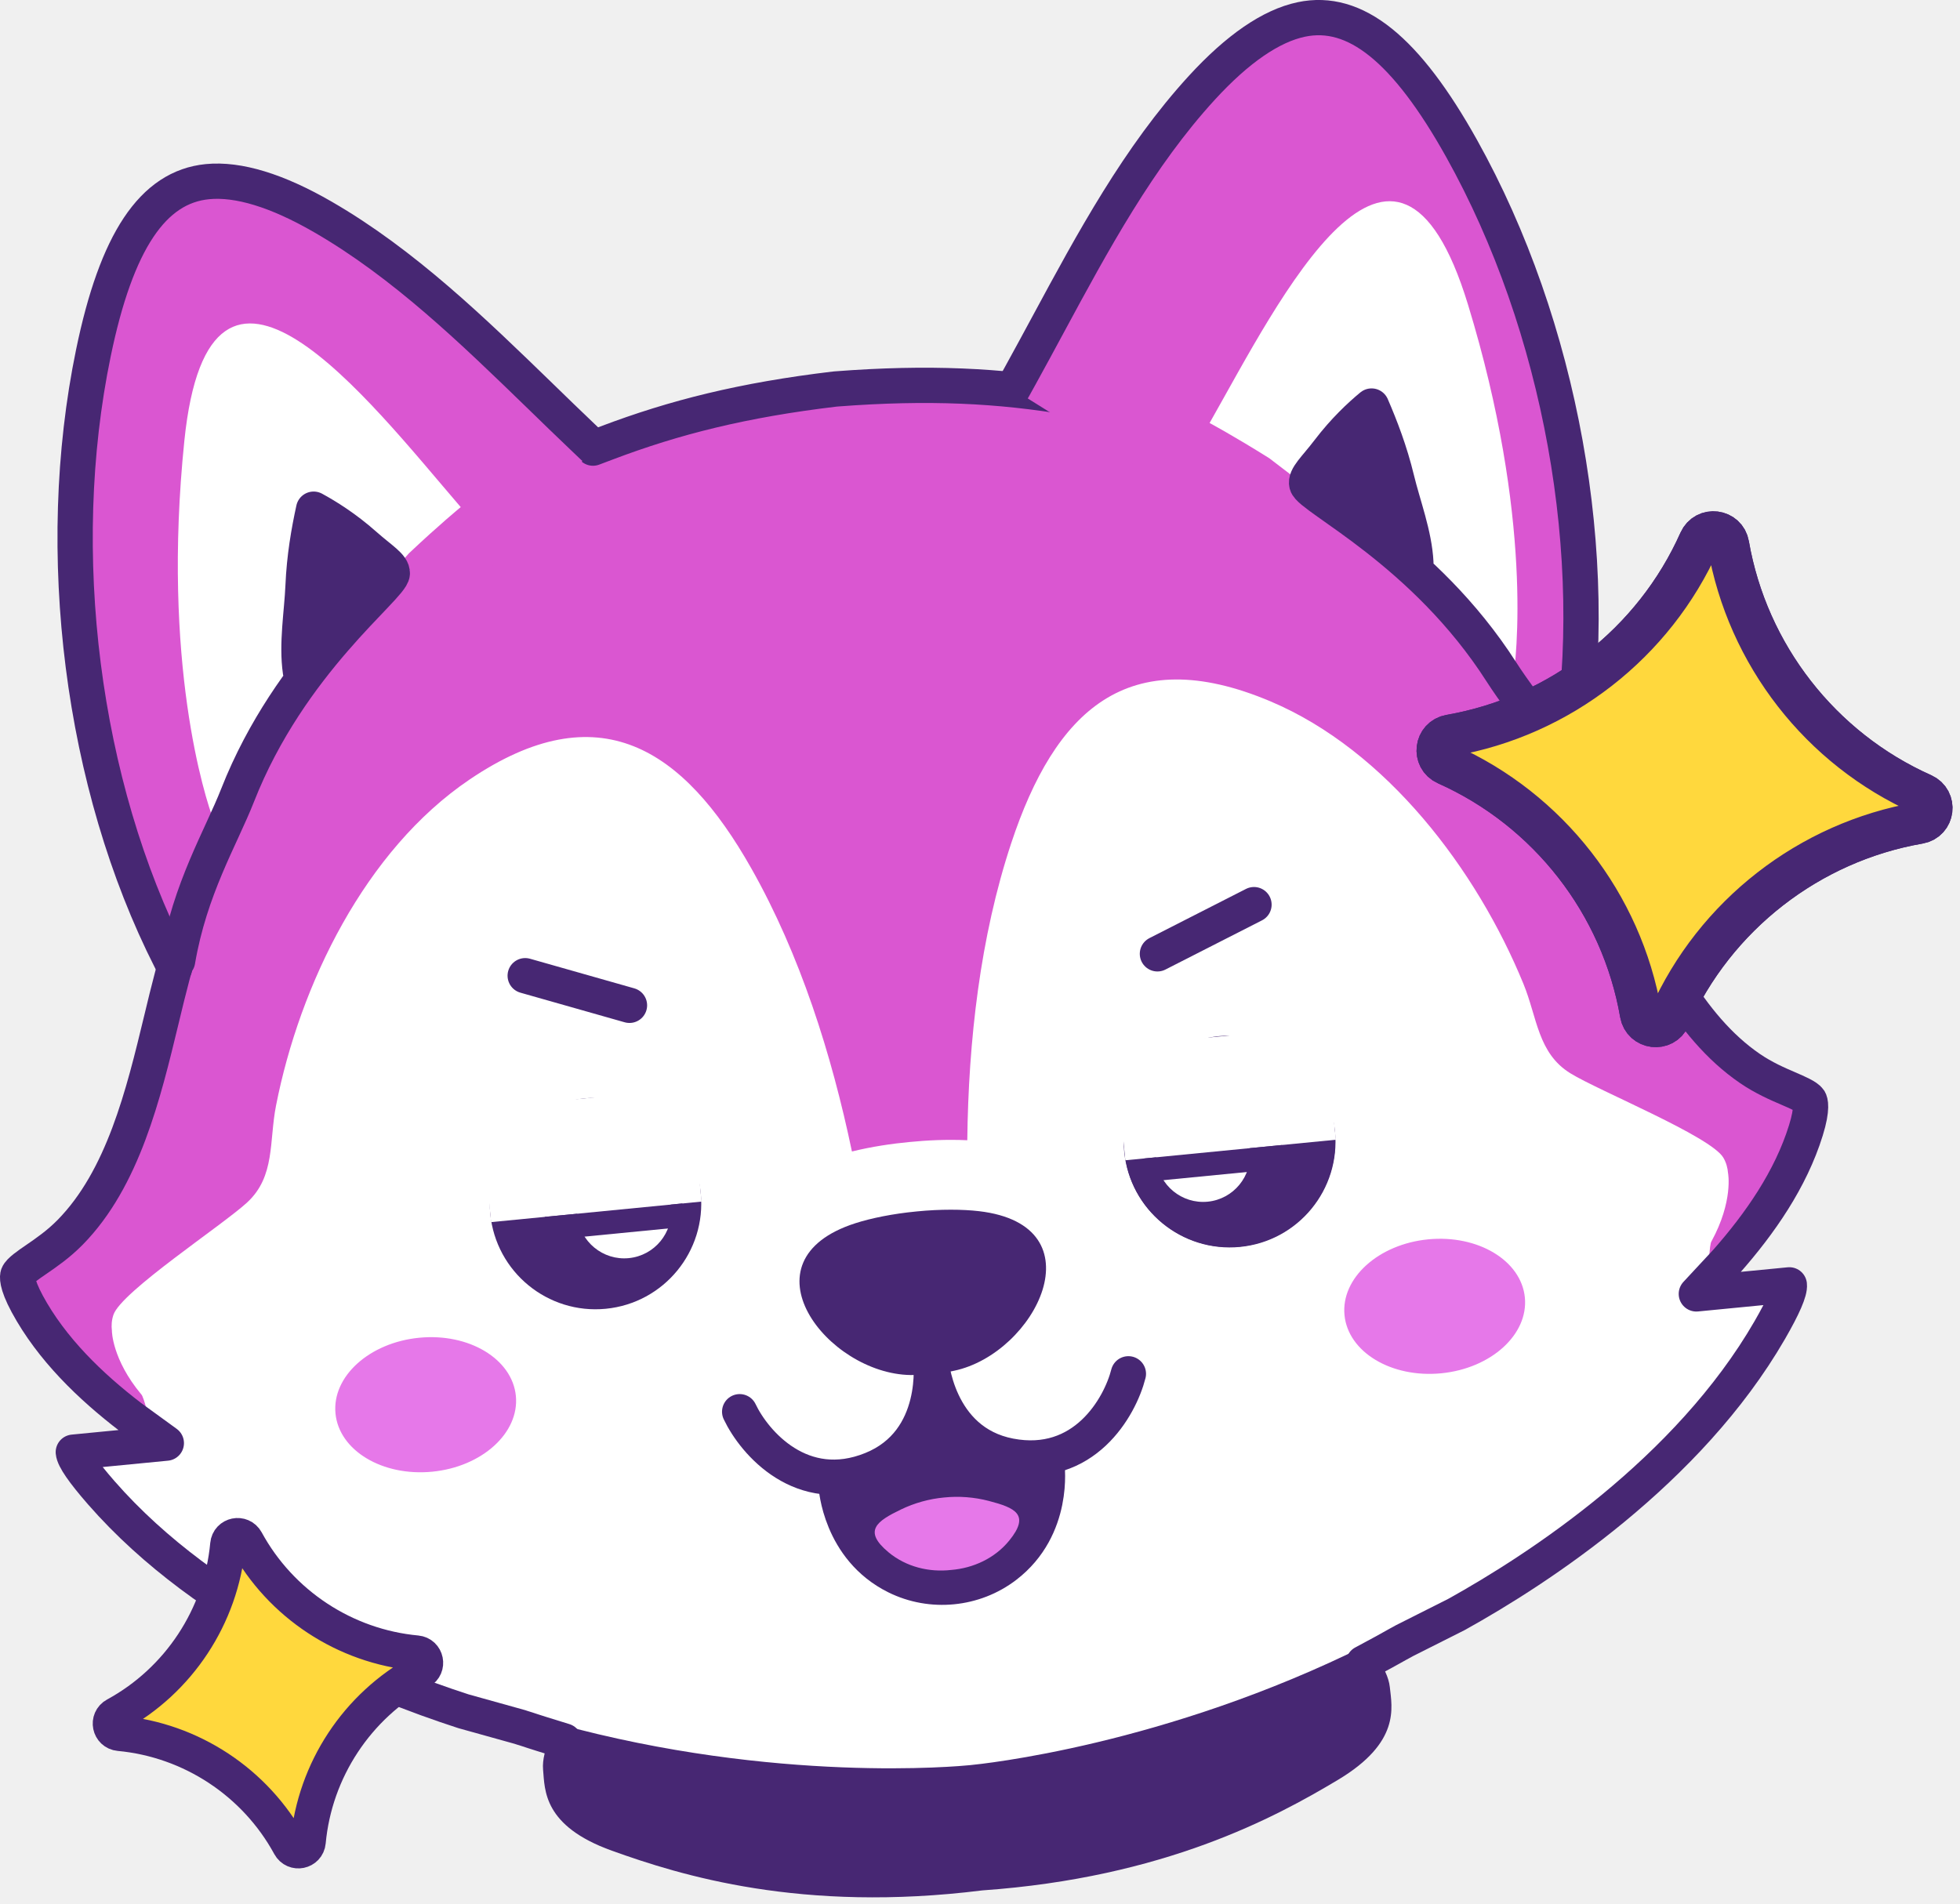
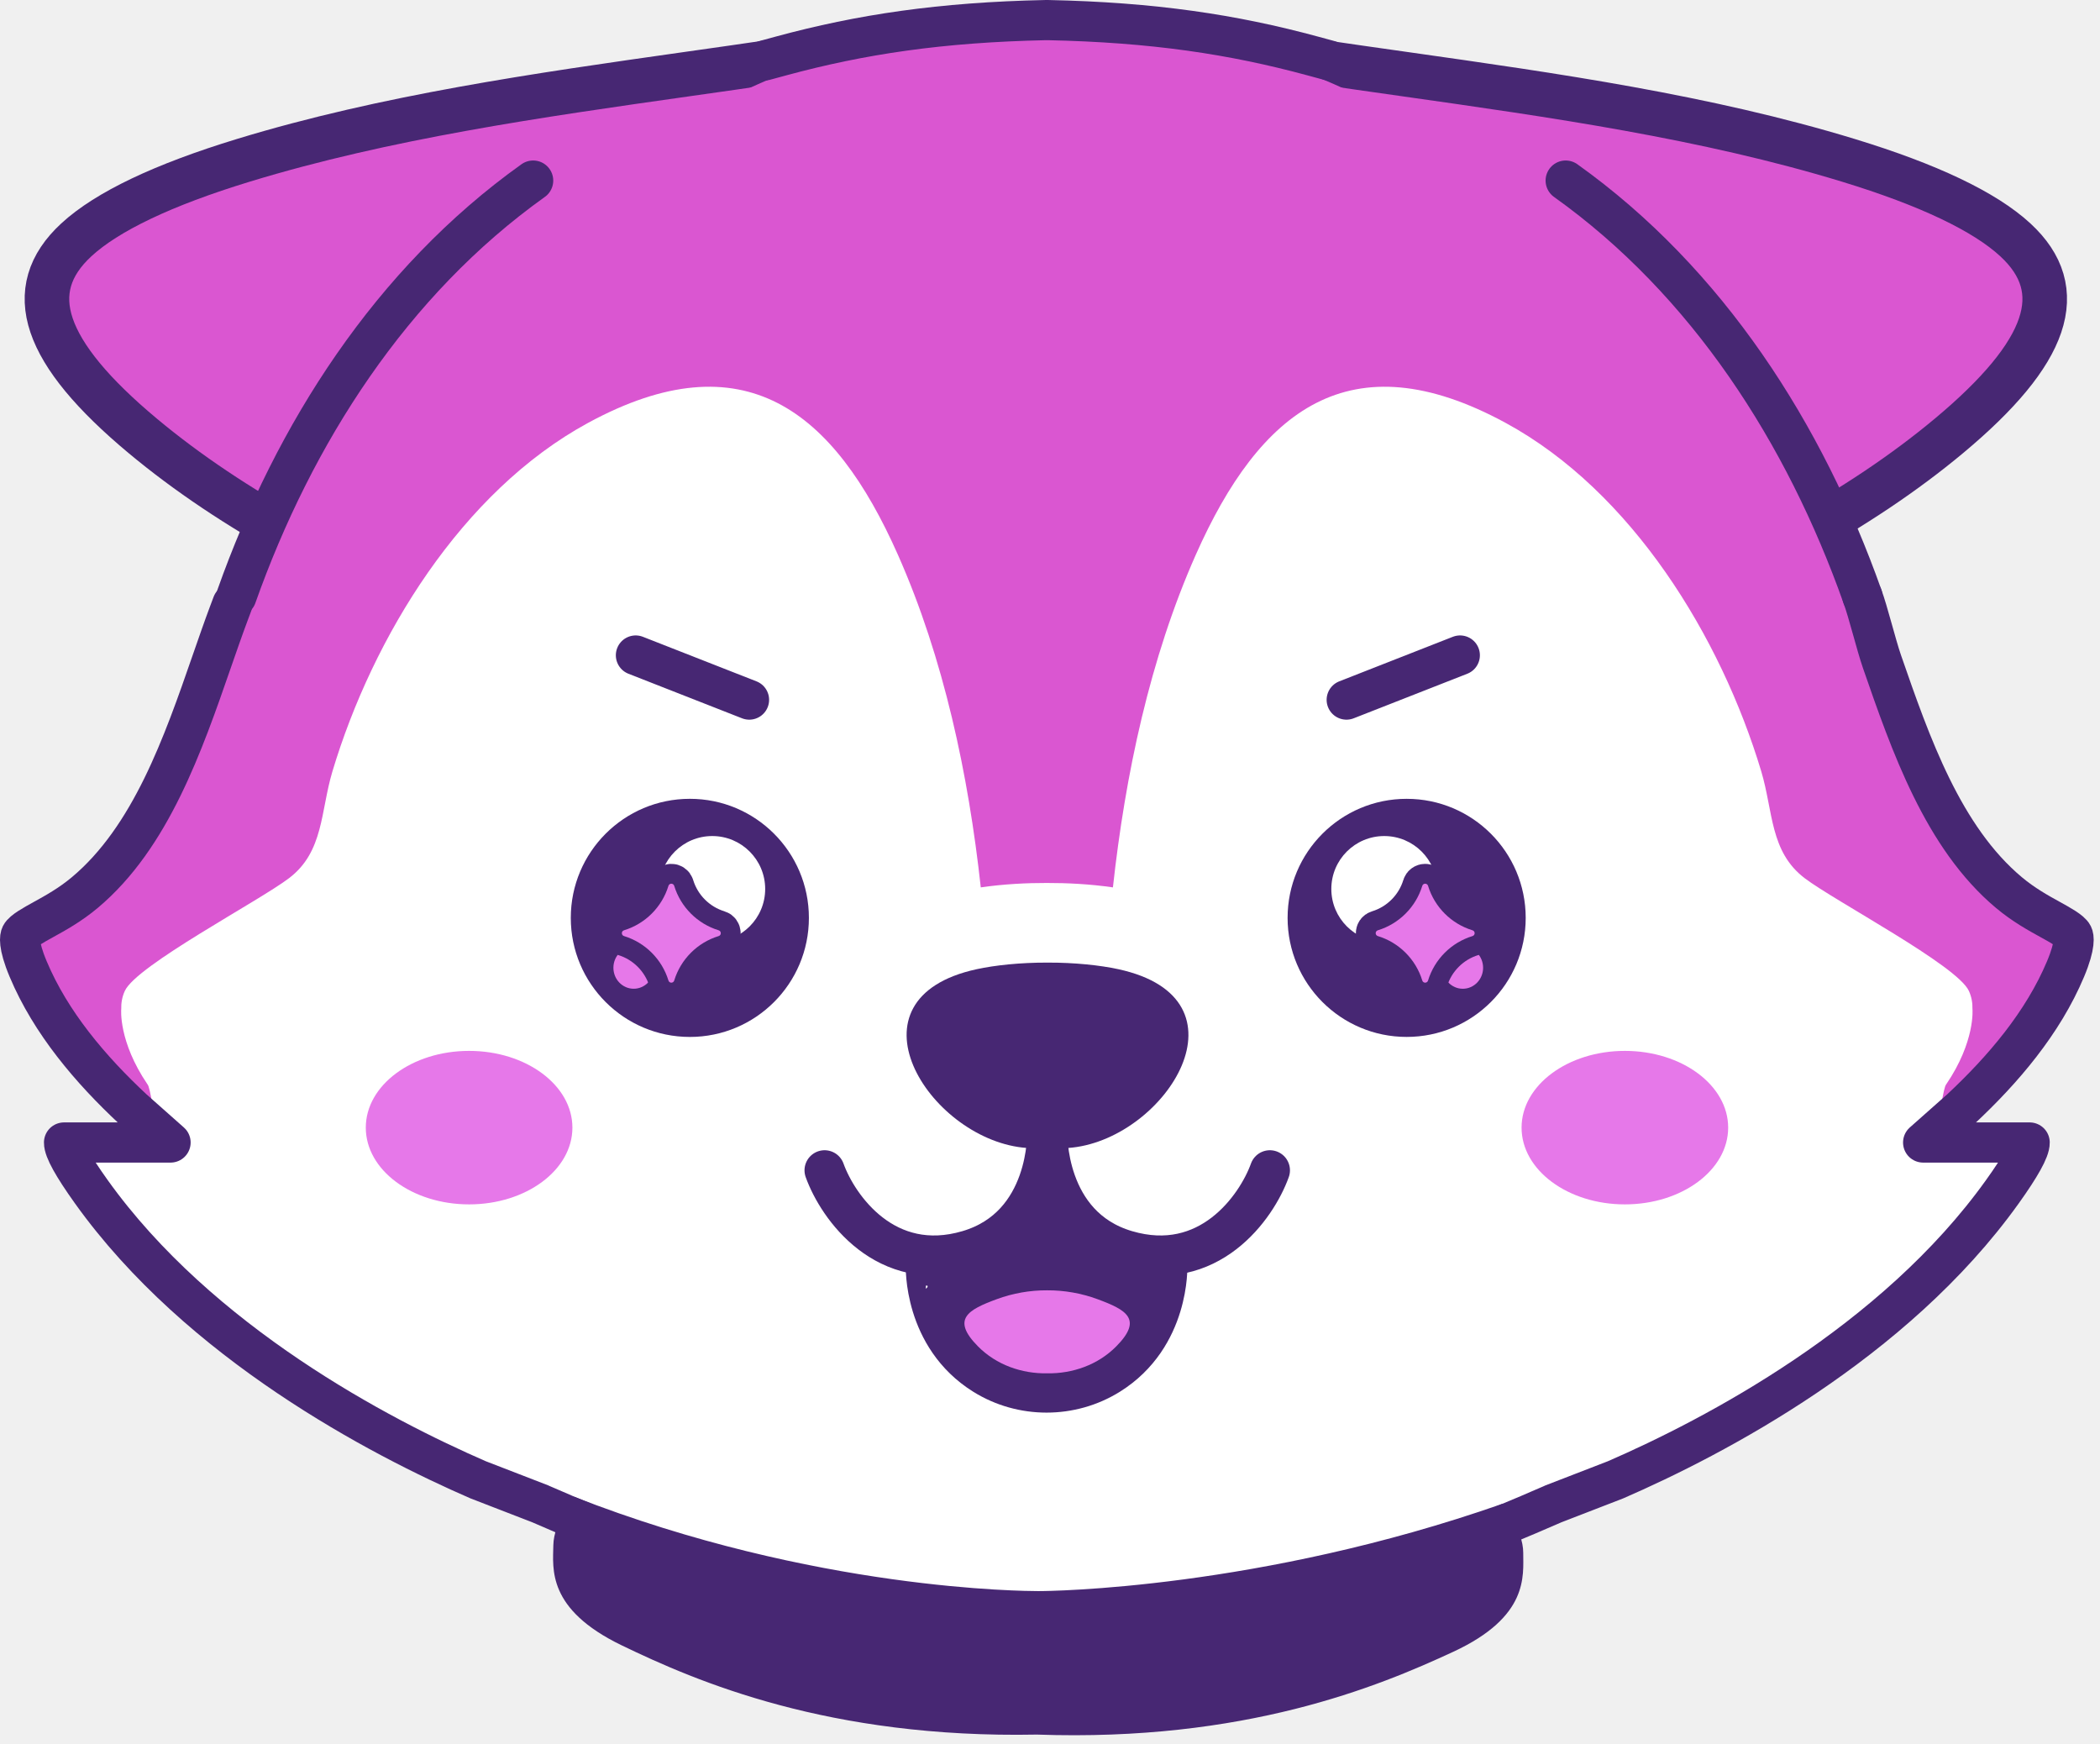
- <svg xmlns="http://www.w3.org/2000/svg" width="100%" height="100%" viewBox="0 0 210 204" version="1.1" xml:space="preserve" style="fill-rule:evenodd;clip-rule:evenodd;stroke-linecap:round;stroke-linejoin:round;stroke-miterlimit:10;">
-   <g>
-     <path d="M89.519,41.649c-8.58,1.028 -20.815,3.021 -28.362,7.427c-4.7,2.745 -10.366,5.026 -14.338,8.701c-4.193,3.871 -10.959,10.129 -14.092,14.564c-5.871,8.31 -9.096,15.811 -12.293,25.579c-4.454,13.633 -6.52,31.465 -19.714,39.813c2.393,5.575 11.054,11.292 15.59,14.959c-0.057,-0.049 -0.124,-0.183 -0.197,-0.373c0.954,0.74 1.887,1.671 2.003,2.865c-0.106,-1.071 -7.733,1.415 -8.893,1.959c-0.031,0.013 -0.057,0.026 -0.08,0.04c8.397,9.589 18.801,17.223 30.358,22.582c19.945,9.244 42.692,12.296 64.481,10.185c0.009,0.001 0.017,-0.002 0.026,-0.001c0.008,0.001 0.017,-0.002 0.025,-0.001c21.789,-2.144 43.517,-9.531 61.302,-22.456c10.303,-7.486 19.034,-16.989 25.42,-28.023c-0.025,-0.007 -0.053,-0.015 -0.086,-0.023c-1.242,-0.31 -9.208,-1.276 -9.102,-0.204c-0.12,-1.195 0.616,-2.288 1.409,-3.197c-0.033,0.202 -0.073,0.348 -0.122,0.405c3.744,-4.476 11.137,-11.761 12.407,-17.687c-14.56,-5.645 -20.03,-22.742 -27.039,-35.257c-5.019,-8.967 -9.635,-15.705 -16.997,-22.721c-3.93,-3.747 -11.781,-8.578 -16.641,-11.571c-4.61,-2.837 -10.611,-3.978 -15.75,-5.763c-8.26,-2.862 -20.651,-2.459 -29.263,-1.809l-0.052,0.007Z" style="fill:#fff;fill-rule:nonzero;" />
-     <path d="M89.519,41.649c-8.58,1.028 -20.815,3.021 -28.362,7.427c-4.7,2.745 -10.366,5.026 -14.338,8.701c-4.193,3.871 -10.959,10.129 -14.092,14.564c-5.871,8.31 -9.096,15.811 -12.293,25.579c-4.454,13.633 -6.52,31.465 -19.714,39.813c2.393,5.575 11.054,11.292 15.59,14.959c-0.312,-0.257 -0.867,-3.022 -1.183,-3.28c-3.12,-3.747 -3.144,-6.798 -3.136,-6.793c-0.069,-0.558 -0.035,-1.133 0.165,-1.73c0.851,-2.489 11.722,-9.619 14.337,-12.044c3.015,-2.799 2.324,-6.533 3.084,-10.382c2.551,-12.95 9.545,-27.356 20.731,-34.925c13.823,-9.353 22.9,-3.375 30.183,9.506c5.243,9.264 8.612,19.953 10.787,30.351c2.148,-0.527 4.269,-0.834 6.139,-1.013c1.87,-0.187 4.017,-0.294 6.221,-0.192c0.124,-10.624 1.367,-21.764 4.718,-31.866c4.661,-14.044 12.41,-21.663 27.783,-15.158c12.433,5.267 22.08,18.046 27.085,30.262c1.489,3.628 1.533,7.429 5.034,9.59c3.034,1.876 15.076,6.771 16.392,9.051c0.315,0.543 0.455,1.102 0.499,1.661c0.005,-0.003 0.568,2.993 -1.766,7.276c-0.261,0.311 -0.271,3.132 -0.529,3.444c3.744,-4.476 11.137,-11.761 12.407,-17.687c-14.56,-5.645 -20.03,-22.742 -27.039,-35.257c-5.019,-8.967 -9.635,-15.705 -16.997,-22.721c-3.93,-3.747 -11.781,-8.578 -16.641,-11.571c-4.61,-2.837 -10.611,-3.978 -15.75,-5.763c-8.26,-2.862 -20.651,-2.459 -29.263,-1.809" style="fill:#da56d1;fill-rule:nonzero;" />
-     <path d="M171.053,88.852l0.426,0.863c0.662,1.359 1.331,2.807 2.038,4.343c3.42,7.446 7.3,15.881 13.983,20.449c1.483,1.011 2.933,1.637 4.101,2.139c0.996,0.43 2.024,0.873 2.267,1.256c0.069,0.114 0.38,0.79 -0.382,3.236c-1.621,5.24 -4.914,9.97 -8.511,14.049l-3.224,3.47l9.963,-0.97c0.075,0.673 -0.626,2.299 -2.093,4.842c-8.749,15.148 -24.764,25.589 -33.564,30.478l-5.648,2.845l-0.01,0.012c-0.4,0.21 -0.833,0.455 -1.258,0.692c-0.325,0.182 -0.636,0.357 -0.915,0.507l-2.133,1.15" style="fill:none;fill-rule:nonzero;stroke:#472773;stroke-width:3.78px;" />
-     <path d="M63.535,48.021l1.48,-0.559c7.258,-2.75 14.622,-4.605 24.433,-5.77l0.199,-0.017c9.852,-0.753 17.436,-0.36 25.089,0.936l1.558,0.265" style="fill:none;fill-rule:nonzero;stroke:#472773;stroke-width:3.78px;" />
-     <path d="M18.693,103.712l-0.25,0.93c-0.387,1.459 -0.765,3.012 -1.158,4.655c-1.923,7.965 -4.099,16.991 -9.772,22.764c-1.259,1.279 -2.562,2.171 -3.61,2.893c-0.894,0.611 -1.817,1.244 -1.979,1.669c-0.049,0.124 -0.219,0.85 0.995,3.105c2.608,4.825 6.75,8.825 11.067,12.133l3.835,2.787l-9.966,0.969c0.058,0.675 1.061,2.134 2.994,4.348c11.509,13.171 29.241,20.322 38.815,23.419l6.095,1.699l0.012,0.01c0.433,0.129 0.905,0.284 1.369,0.439c0.351,0.115 0.694,0.225 0.993,0.316l2.317,0.717" style="fill:none;fill-rule:nonzero;stroke:#472773;stroke-width:3.78px;" />
-     <path d="M148.91,180.797c-0.226,-2.174 -2.46,-4.53 -2.46,-4.53c-21.714,10.82 -41.406,12.78 -42.52,12.889c-1.11,0.11 -20.813,1.988 -44.208,-4.431c0,-0 -1.735,2.744 -1.535,4.919c0.195,2.174 0.002,6.029 7.368,8.679c7.368,2.646 20.29,6.676 39.687,4.256c19.497,-1.371 31.397,-7.823 38.111,-11.846c6.719,-4.022 5.782,-7.767 5.557,-9.936" style="fill:#472773;fill-rule:nonzero;" />
-     <path d="M168.925,79.48c1.376,-18.45 -3.083,-43.264 -11.089,-59.96c-2.828,-5.9 -9.683,-19.127 -17.662,-17.593c-6.817,1.312 -16.583,16.317 -20.18,22.179c-3.665,5.978 -6.61,12.374 -10.18,18.403l59.111,36.971Z" style="fill:#da56d1;fill-rule:nonzero;" />
-     <path d="M157.277,32.614c-7.826,-25.57 -20.163,-0.538 -27.677,12.715c0,-0 2.59,1.389 6.395,3.776l15.201,11.636c3.461,3.575 7.918,8.421 10.866,12.428c0.434,-2.537 2.219,-17.67 -4.785,-40.555" style="fill:#fff;fill-rule:nonzero;" />
-     <path d="M108.563,41.614l0.768,-1.386c1.003,-1.82 2.011,-3.682 2.984,-5.487c4.76,-8.822 9.683,-17.947 16.471,-25.351c3.821,-4.164 7.398,-6.622 10.641,-7.305c5.77,-1.217 11.226,3.174 17.177,13.831c10.625,19.039 15.09,43.761 11.65,64.51l-0.158,0.953" style="fill:none;fill-rule:nonzero;stroke:#472773;stroke-width:3.78px;" />
-     <path d="M170.608,88.19c-2.803,-7.373 -7.1,-12.056 -9.741,-16.18c-8.278,-12.946 -20.483,-18.654 -20.853,-20.107c-0.202,-0.801 0.908,-1.726 2.323,-3.582c1.69,-2.217 3.39,-3.794 4.616,-4.809c0.962,2.224 1.976,4.844 2.708,7.87c0.665,2.753 1.889,5.907 2.04,8.92" style="fill:#472773;fill-rule:nonzero;stroke:#472773;stroke-width:3.78px;" />
-     <path d="M62.627,49.124c-5.217,-4.679 -9.951,-9.895 -15.245,-14.492c-5.191,-4.512 -19.014,-15.888 -25.911,-15.092c-8.073,0.936 -10.633,15.612 -11.556,22.089c-2.62,18.333 0.586,43.337 7.442,60.522l45.27,-53.027Z" style="fill:#da56d1;fill-rule:nonzero;" />
-     <path d="M19.754,47.214c-2.448,23.805 2.222,38.313 3.141,40.715c2.117,-4.502 5.557,-10.116 8.26,-14.294l12.668,-14.35c3.268,-3.083 5.54,-4.942 5.54,-4.942c-9.93,-11.551 -26.872,-33.728 -29.609,-7.129" style="fill:#fff;fill-rule:nonzero;" />
-     <path d="M63.548,47.894l-1.145,-1.092c-1.509,-1.434 -3.027,-2.908 -4.495,-4.337c-7.197,-6.984 -14.633,-14.207 -23.33,-19.227c-4.893,-2.825 -9.048,-4.093 -12.346,-3.773c-5.87,0.576 -9.757,6.408 -12.225,18.357c-4.415,21.352 -1.245,46.271 8.276,65.026l0.434,0.861" style="fill:none;fill-rule:nonzero;stroke:#472773;stroke-width:3.78px;" />
-     <path d="M19.027,102.973c1.324,-7.775 4.639,-13.199 6.432,-17.758c5.621,-14.299 16.49,-22.26 16.572,-23.758c0.043,-0.821 -1.223,-1.516 -2.97,-3.065c-2.084,-1.846 -4.061,-3.066 -5.457,-3.827c-0.517,2.367 -1.004,5.136 -1.135,8.248c-0.121,2.831 -0.712,6.163 -0.281,9.148" style="fill:#472773;fill-rule:nonzero;stroke:#472773;stroke-width:3.78px;" />
-     <path d="M163.379,139.046c0.384,3.966 -3.628,7.598 -8.962,8.119c-5.339,0.52 -9.976,-2.269 -10.364,-6.235c-0.385,-3.961 3.628,-7.598 8.962,-8.119c5.338,-0.52 9.975,2.27 10.364,6.235" style="fill:#e678e9;fill-rule:nonzero;" />
-     <path d="M35.946,151.475c-0.388,-3.966 3.628,-7.598 8.962,-8.119c5.339,-0.524 9.976,2.27 10.364,6.235c0.385,3.962 -3.628,7.598 -8.962,8.119c-5.338,0.52 -9.979,-2.27 -10.364,-6.235" style="fill:#e678e9;fill-rule:nonzero;" />
-     <path d="M124.01,102.215l10.346,-5.272" style="fill:none;fill-rule:nonzero;stroke:#472773;stroke-width:3.78px;" />
-     <path d="M67.444,107.732l-11.173,-3.174" style="fill:none;fill-rule:nonzero;stroke:#472773;stroke-width:3.78px;" />
-     <path d="M130.625,111.034c6.227,-0.607 11.77,3.949 12.377,10.176c0.607,6.227 -3.95,11.769 -10.176,12.376c-6.227,0.607 -11.77,-3.949 -12.377,-10.176c-0.607,-6.226 3.95,-11.769 10.176,-12.376" style="fill:#472773;" />
-     <path d="M137.31,124.528c1.063,-0.103 2.008,0.703 2.115,1.8c0.107,1.1 -0.665,2.075 -1.728,2.178c-1.062,0.103 -2.007,-0.703 -2.114,-1.804c-0.107,-1.096 0.665,-2.071 1.727,-2.174" style="fill:#ac9ec0;" />
-     <path d="M128.846,114.767c2.767,-0.269 5.231,1.755 5.5,4.522c0.269,2.767 -1.755,5.231 -4.521,5.5c-2.772,0.273 -5.232,-1.755 -5.501,-4.521c-0.273,-2.768 1.755,-5.232 4.522,-5.501" style="fill:#fff;" />
-     <path d="M133.784,128.098c-0.807,-1.952 -2.548,-3.382 -4.621,-3.799c-0.278,-0.056 -0.315,-0.438 -0.053,-0.548c1.952,-0.807 3.382,-2.548 3.799,-4.617c0.056,-0.282 0.438,-0.319 0.548,-0.053c0.807,1.948 2.548,3.382 4.621,3.799c0.278,0.056 0.315,0.434 0.054,0.544c-1.953,0.811 -3.387,2.552 -3.8,4.621c-0.055,0.278 -0.438,0.319 -0.548,0.053Z" style="fill:none;fill-rule:nonzero;stroke:#472773;stroke-width:3.78px;stroke-miterlimit:4;" />
-     <path d="M133.784,128.098c-0.807,-1.952 -2.548,-3.382 -4.621,-3.799c-0.278,-0.056 -0.315,-0.438 -0.053,-0.548c1.952,-0.807 3.382,-2.548 3.799,-4.617c0.056,-0.282 0.438,-0.319 0.548,-0.053c0.807,1.948 2.548,3.382 4.621,3.799c0.278,0.056 0.315,0.434 0.054,0.544c-1.953,0.811 -3.387,2.552 -3.8,4.621c-0.055,0.278 -0.438,0.319 -0.548,0.053" style="fill:#ac9ec0;" />
-     <path d="M130.659,111.071c-6.227,0.607 -10.783,6.149 -10.176,12.376c0.607,6.227 6.149,10.783 12.376,10.176c6.227,-0.607 10.783,-6.15 10.176,-12.376c-0.607,-6.227 -6.15,-10.783 -12.376,-10.176" style="fill:#472773;fill-rule:nonzero;" />
-     <path d="M119.383,112.169l1.187,12.168l22.552,-2.2l-1.188,-12.168l-22.551,2.2Z" style="fill:#fff;" />
-     <path d="M128.416,118.752c2.762,-0.269 5.231,1.759 5.5,4.522c0.27,2.763 -1.759,5.231 -4.521,5.501c-2.763,0.269 -5.232,-1.759 -5.501,-4.522c-0.27,-2.763 1.759,-5.231 4.522,-5.501" style="fill:#fff;fill-rule:nonzero;" />
-     <path d="M137.609,125.203l-0.244,-2.503l-14.738,1.439l0.245,2.503l14.737,-1.439Z" style="fill:#472773;" />
-     <path d="M62.705,117.699c-6.227,0.607 -10.783,6.149 -10.176,12.376c0.607,6.227 6.149,10.783 12.376,10.176c6.227,-0.607 10.783,-6.15 10.176,-12.376c-0.607,-6.227 -6.15,-10.783 -12.376,-10.176" style="fill:#472773;fill-rule:nonzero;" />
-     <path d="M75.167,128.764l-1.187,-12.165l-22.552,2.201l1.187,12.164l22.552,-2.2Z" style="fill:#fff;" />
-     <path d="M66.39,124.801c2.763,-0.269 5.231,1.76 5.501,4.522c0.269,2.763 -1.759,5.231 -4.522,5.501c-2.763,0.269 -5.231,-1.759 -5.501,-4.522c-0.269,-2.763 1.759,-5.231 4.522,-5.501" style="fill:#fff;fill-rule:nonzero;" />
-     <path d="M58.371,130.401l0.245,2.509l14.738,-1.439l-0.245,-2.508l-14.738,1.438Z" style="fill:#472773;" />
-     <path d="M104.888,129.791c-1.734,-0.203 -4.133,-0.224 -6.646,0.026c-0.013,0.003 -0.021,0.002 -0.034,0.005c-0.013,0.002 -0.025,0.001 -0.038,0.003c-2.511,0.238 -4.86,0.723 -6.526,1.259c-12.434,3.996 -3.024,16.142 5.917,16.267c1.569,0.006 3.129,-0.144 4.663,-0.458c8.753,-1.85 15.638,-15.585 2.664,-17.102" style="fill:#472773;fill-rule:nonzero;" />
-     <path d="M107.732,167.805c5.356,-4.104 4.438,-10.739 4.438,-10.739c-8.187,0.468 -11.961,-5.816 -11.961,-5.816c-0.004,-0.005 -2.491,6.895 -10.616,8.018c-0,-0 0.385,6.69 6.433,9.68c3.778,1.868 8.36,1.418 11.706,-1.143" style="fill:#472773;fill-rule:nonzero;" />
-     <path d="M107.732,167.805c5.356,-4.104 4.438,-10.739 4.438,-10.739c-8.187,0.468 -11.961,-5.816 -11.961,-5.816c-0.004,-0.005 -2.491,6.895 -10.616,8.018c-0,-0 0.385,6.69 6.433,9.68c3.778,1.868 8.36,1.418 11.706,-1.143Z" style="fill:none;fill-rule:nonzero;stroke:#472773;stroke-width:3.78px;" />
-     <path d="M105.947,160.842c-1.562,-0.409 -3.197,-0.532 -4.787,-0.369c-1.593,0.146 -3.172,0.584 -4.627,1.285c-2.614,1.262 -4.09,2.292 -1.335,4.587c1.899,1.575 4.362,2.163 6.718,1.893c2.362,-0.193 4.668,-1.242 6.224,-3.156c2.261,-2.784 0.617,-3.509 -2.193,-4.24" style="fill:#e678e9;fill-rule:nonzero;" />
-     <path d="M79.25,151.282c1.591,3.351 6.67,9.202 14.154,6.182c7.48,-3.021 6.322,-11.81 6.322,-11.81c0,-0 0.558,8.849 8.482,10.367c7.927,1.515 11.778,-5.203 12.691,-8.801" style="fill:none;fill-rule:nonzero;stroke:#472773;stroke-width:3.78px;" />
-     <path d="M175.793,108.625c-2.044,-11.784 -9.891,-21.854 -20.815,-26.727c-1.476,-0.658 -1.208,-2.808 0.385,-3.088c11.784,-2.045 21.858,-9.887 26.726,-20.811c0.659,-1.48 2.813,-1.212 3.089,0.384c2.045,11.784 9.891,21.854 20.815,26.723c1.476,0.662 1.208,2.812 -0.384,3.089c-11.784,2.048 -21.858,9.89 -26.727,20.815c-0.658,1.475 -2.812,1.208 -3.089,-0.385Z" style="fill:none;fill-rule:nonzero;stroke:#472773;stroke-width:4.47px;" />
-     <path d="M175.793,108.625c-2.044,-11.784 -9.891,-21.854 -20.815,-26.727c-1.476,-0.658 -1.208,-2.808 0.385,-3.088c11.784,-2.045 21.858,-9.887 26.726,-20.811c0.659,-1.48 2.813,-1.212 3.089,0.384c2.045,11.784 9.891,21.854 20.815,26.723c1.476,0.662 1.208,2.812 -0.384,3.089c-11.784,2.048 -21.858,9.89 -26.727,20.815c-0.658,1.475 -2.812,1.208 -3.089,-0.385" style="fill:#ffd83d;" />
-     <path d="M175.793,108.625c-2.044,-11.784 -9.891,-21.854 -20.815,-26.727c-1.476,-0.658 -1.208,-2.808 0.385,-3.088c11.784,-2.045 21.858,-9.887 26.726,-20.811c0.659,-1.48 2.813,-1.212 3.089,0.384c2.045,11.784 9.891,21.854 20.815,26.723c1.476,0.662 1.208,2.812 -0.384,3.089c-11.784,2.048 -21.858,9.89 -26.727,20.815c-0.658,1.475 -2.812,1.208 -3.089,-0.385Z" style="fill:none;fill-rule:nonzero;stroke:#472773;stroke-width:4.47px;" />
-     <path d="M31.045,197.778c-3.691,-6.782 -10.572,-11.316 -18.259,-12.028c-1.042,-0.096 -1.325,-1.471 -0.406,-1.97c6.782,-3.691 11.312,-10.572 12.028,-18.259c0.096,-1.042 1.466,-1.321 1.97,-0.406c3.691,6.783 10.572,11.316 18.259,12.029c1.038,0.095 1.32,1.47 0.406,1.969c-6.782,3.691 -11.316,10.572 -12.029,18.259c-0.096,1.042 -1.47,1.325 -1.969,0.406Z" style="fill:none;fill-rule:nonzero;stroke:#472773;stroke-width:2.89px;" />
-     <path d="M31.045,197.778c-3.691,-6.782 -10.572,-11.316 -18.259,-12.028c-1.042,-0.096 -1.325,-1.471 -0.406,-1.97c6.782,-3.691 11.312,-10.572 12.028,-18.259c0.096,-1.042 1.466,-1.321 1.97,-0.406c3.691,6.783 10.572,11.316 18.259,12.029c1.038,0.095 1.32,1.47 0.406,1.969c-6.782,3.691 -11.316,10.572 -12.029,18.259c-0.096,1.042 -1.47,1.325 -1.969,0.406" style="fill:#ffd83d;" />
-     <path d="M31.045,197.778c-3.691,-6.782 -10.572,-11.316 -18.259,-12.028c-1.042,-0.096 -1.325,-1.471 -0.406,-1.97c6.782,-3.691 11.312,-10.572 12.028,-18.259c0.096,-1.042 1.466,-1.321 1.97,-0.406c3.691,6.783 10.572,11.316 18.259,12.029c1.038,0.095 1.32,1.47 0.406,1.969c-6.782,3.691 -11.316,10.572 -12.029,18.259c-0.096,1.042 -1.47,1.325 -1.969,0.406Z" style="fill:none;fill-rule:nonzero;stroke:#472773;stroke-width:3.78px;" />
+ <svg xmlns="http://www.w3.org/2000/svg" width="100%" height="100%" viewBox="0 0 253 210" version="1.1" xml:space="preserve" style="fill-rule:evenodd;clip-rule:evenodd;stroke-linecap:round;stroke-linejoin:round;stroke-miterlimit:10;">
+   <g id="FACE">
+     <g id="EARS">
+       <g id="ear_left_floppy">
+         <path d="M100.092,7.238c-12.401,2.079 -28.052,4.719 -40.444,6.922c-12.157,2.16 -43.731,8.311 -51.3,15.52c-8.861,8.436 6.499,20.303 13.535,25.342c19.909,14.261 55.494,27.138 85.737,31.46l-7.528,-79.244Z" style="fill:#da56d1;fill-rule:nonzero;" />
+         <path d="M96.513,6.938l-2.806,0.418c-3.687,0.545 -7.441,1.078 -11.071,1.591c-17.775,2.522 -36.156,5.128 -53.317,10.366c-9.656,2.948 -16.424,6.169 -20.12,9.578c-6.577,6.067 -4.041,13.569 7.986,23.607c21.494,17.938 56.926,30.788 92.468,33.533l1.629,0.125" style="fill:none;fill-rule:nonzero;stroke:#472773;stroke-width:5.37px;" />
+       </g>
+       <g id="ear_right_floppy">
+         <path d="M144.38,86.482c30.243,-4.325 65.825,-17.198 85.734,-31.46c7.038,-5.041 22.399,-16.906 13.537,-25.341c-7.568,-7.209 -39.142,-13.361 -51.299,-15.523c-12.395,-2.2 -28.043,-4.841 -40.444,-6.92l-7.528,79.244Z" style="fill:#da56d1;fill-rule:nonzero;" />
+         <path d="M155.486,6.938l2.806,0.418c3.687,0.545 7.441,1.078 11.07,1.591c17.775,2.522 36.156,5.128 53.317,10.366c9.656,2.948 16.425,6.169 20.118,9.578c6.58,6.067 4.043,13.569 -7.984,23.607c-21.494,17.938 -56.926,30.788 -92.467,33.533l-1.63,0.125" style="fill:none;fill-rule:nonzero;stroke:#472773;stroke-width:5.37px;" />
+       </g>
+     </g>
+     <g id="FACE1">
+       <path d="M126.088,2.374c-11.072,0.243 -24.147,5.343 -34.327,10.027c-6.336,2.915 -12.621,7.232 -18.15,11.425c-5.827,4.42 -19.254,5.375 -23.805,10.644c-8.521,9.87 -13.571,19.04 -18.861,31.106c-7.384,16.842 -12.235,39.339 -30.108,48.349c2.358,7.407 12.696,15.78 18.03,21.025c-0.069,-0.068 -0.138,-0.25 -0.207,-0.502c1.126,1.062 2.199,2.367 2.198,3.907c0,-1.38 -10.044,0.839 -11.589,1.39c-0.042,0.016 -0.078,0.029 -0.107,0.042c9.522,13.283 21.845,24.319 35.92,32.592c24.298,14.28 52.939,21.003 81.006,21.022l-0,0.001l0.064,0l0,-0.001c28.067,-0.019 56.709,-6.742 81.007,-21.022c14.075,-8.273 26.399,-19.309 35.92,-32.592c-0.029,-0.013 -0.065,-0.026 -0.108,-0.042c-1.545,-0.551 -11.589,-2.77 -11.589,-1.39c-0.001,-1.54 1.073,-2.845 2.198,-3.907c-0.068,0.252 -0.137,0.434 -0.206,0.502c5.334,-5.245 15.672,-13.618 18.029,-21.025c-17.872,-9.01 -22.723,-31.507 -30.107,-48.349c-5.29,-12.066 -11.915,-18.004 -20.437,-27.873c-4.549,-5.269 -13.755,-12.19 -19.584,-16.611c-5.528,-4.192 -13.512,-6.28 -19.848,-9.195c-10.179,-4.684 -24.202,-9.28 -35.275,-9.523l-0.064,-0Z" style="fill:#fff;fill-rule:nonzero;" />
+       <path d="M126.088,2.374c-11.072,0.243 -25.281,3.399 -35.461,8.082c-6.337,2.916 -7.968,3.635 -13.496,7.828c-5.827,4.42 -22.774,10.917 -27.325,16.186c-8.521,9.87 -13.571,19.04 -18.861,31.106c-7.384,16.842 -12.235,39.339 -30.108,48.349c2.358,7.407 12.696,15.78 18.03,21.025c-0.369,-0.366 -0.734,-3.964 -1.102,-4.33c-3.515,-5.173 -3.166,-9.065 -3.158,-9.061c-0.018,-0.721 0.095,-1.45 0.429,-2.184c1.393,-3.074 16.15,-10.817 19.786,-13.586c4.199,-3.194 3.783,-8.048 5.228,-12.864c4.869,-16.207 15.585,-33.715 30.796,-41.981c18.802,-10.217 29.637,-1.458 37.329,15.881c5.533,12.473 8.504,26.533 9.985,40.074c2.803,-0.407 5.552,-0.537 7.96,-0.532c2.409,-0.005 5.157,0.125 7.96,0.532c1.482,-13.541 4.453,-27.601 9.986,-40.074c7.692,-17.339 18.527,-26.098 37.329,-15.881c15.211,8.266 25.927,25.774 30.795,41.981c1.445,4.816 1.03,9.67 5.228,12.864c3.637,2.769 18.394,10.512 19.787,13.586c0.333,0.734 0.447,1.463 0.429,2.184c0.007,-0.004 0.357,3.888 -3.157,9.061c-0.369,0.366 -0.734,3.964 -1.103,4.33c5.334,-5.245 15.672,-13.618 18.029,-21.025c-17.872,-9.01 -22.723,-31.507 -30.107,-48.349c-5.29,-12.066 -10.34,-21.236 -18.862,-31.106c-4.55,-5.269 -13.965,-12.414 -19.793,-16.833c-5.528,-4.193 -14.566,-4.123 -20.902,-7.039c-10.179,-4.684 -24.514,-7.981 -35.587,-8.224" style="fill:#da56d1;fill-rule:nonzero;" />
+       <path d="M224.376,71.837c0.68,1.814 1.648,5.817 2.358,7.863c3.44,9.923 7.342,21.171 15.301,27.831c1.762,1.475 3.538,2.454 4.965,3.24c1.215,0.671 2.473,1.364 2.732,1.885c0.076,0.151 0.386,1.056 -0.885,4.083c-2.724,6.483 -7.514,12.105 -12.608,16.862l-4.547,4.031l12.834,-0c0.013,0.868 -1.088,2.856 -3.277,5.916c-13.045,18.242 -34.776,29.572 -46.612,34.717l-7.562,2.925l-0.012,0.012c-0.539,0.221 -1.123,0.477 -1.695,0.729c-0.433,0.19 -0.857,0.376 -1.228,0.531l-2.865,1.2" style="fill:none;fill-rule:nonzero;stroke:#472773;stroke-width:4.84px;" />
+       <path d="M92.143,7.272l1.958,-0.531c9.604,-2.605 19.231,-4.055 31.891,-4.32l0.256,-0c12.661,0.265 22.288,1.715 31.891,4.32l1.96,0.531" style="fill:none;fill-rule:nonzero;stroke:#472773;stroke-width:4.84px;" />
+       <path d="M28,72.75l-0.434,1.156c-0.679,1.814 -1.349,3.748 -2.06,5.794c-3.44,9.923 -7.341,21.171 -15.299,27.831c-1.763,1.475 -3.539,2.454 -4.966,3.24c-1.216,0.671 -2.472,1.364 -2.732,1.885c-0.076,0.152 -0.386,1.056 0.886,4.083c2.723,6.483 7.513,12.106 12.606,16.862l4.547,4.031l-12.833,-0c-0.013,0.868 1.088,2.856 3.276,5.916c13.046,18.243 34.778,29.572 46.612,34.717l7.563,2.925l0.012,0.012c0.539,0.221 1.123,0.477 1.695,0.729c0.433,0.19 0.856,0.376 1.227,0.531l2.865,1.2" style="fill:none;fill-rule:nonzero;stroke:#472773;stroke-width:4.84px;" />
+       <path d="M208.203,135.84c0,5.107 -5.572,9.246 -12.445,9.246c-6.873,-0 -12.445,-4.139 -12.445,-9.246c-0,-5.106 5.572,-9.245 12.445,-9.245c6.873,-0 12.445,4.139 12.445,9.245" style="fill:#e678e9;fill-rule:nonzero;" />
+       <path d="M44.07,135.84c-0,-5.106 5.572,-9.245 12.445,-9.245c6.874,-0 12.446,4.139 12.446,9.245c-0,5.107 -5.572,9.246 -12.446,9.246c-6.873,-0 -12.445,-4.139 -12.445,-9.246" style="fill:#e678e9;fill-rule:nonzero;" />
+       <path d="M134.729,116.753c-2.189,-0.475 -5.247,-0.801 -8.48,-0.793l-0.096,0c-3.234,-0.008 -6.291,0.318 -8.48,0.793c-16.364,3.551 -5.87,20.219 5.524,21.49c1.997,0.207 4.01,0.207 6.006,0c11.395,-1.271 21.89,-17.939 5.526,-21.49" style="fill:#472773;fill-rule:nonzero;" />
+       <path d="M28.483,71.837c6.948,-19.596 18.662,-37.896 35.75,-50.083" style="fill:none;fill-rule:nonzero;stroke:#472773;stroke-width:4.84px;" />
+       <path d="M224.376,71.837c-6.947,-19.596 -18.661,-37.896 -35.749,-50.083" style="fill:none;fill-rule:nonzero;stroke:#472773;stroke-width:4.84px;" />
+     </g>
+     <g id="EYES">
+       <g id="eye_shiny_left">
+         <path d="M169.468,96.23c7.923,-0 14.343,6.421 14.343,14.343c0,7.92 -6.42,14.34 -14.343,14.34c-7.922,0 -14.343,-6.42 -14.343,-14.34c0,-7.922 6.421,-14.343 14.343,-14.343" style="fill:#472773;" />
+         <path d="M176.233,114.052c1.351,0 2.446,1.134 2.446,2.528c0,1.397 -1.095,2.531 -2.446,2.531c-1.351,-0 -2.447,-1.134 -2.447,-2.531c0,-1.394 1.096,-2.528 2.447,-2.528" style="fill:#e678e9;" />
+         <path d="M166.767,100.714c3.519,0 6.375,2.853 6.375,6.375c-0,3.519 -2.856,6.374 -6.375,6.374c-3.519,0 -6.374,-2.855 -6.374,-6.374c-0,-3.522 2.855,-6.375 6.374,-6.375" style="fill:#fff;" />
+         <path d="M171.351,118.118c-0.78,-2.557 -2.797,-4.575 -5.354,-5.354c-0.345,-0.105 -0.345,-0.592 0,-0.696c2.557,-0.78 4.574,-2.797 5.354,-5.354c0.105,-0.345 0.592,-0.345 0.696,-0c0.78,2.557 2.797,4.574 5.354,5.354c0.345,0.104 0.345,0.591 -0,0.696c-2.557,0.779 -4.574,2.797 -5.354,5.354c-0.104,0.345 -0.591,0.345 -0.696,-0Z" style="fill:none;fill-rule:nonzero;stroke:#472773;stroke-width:4.78px;stroke-miterlimit:4;" />
+         <path d="M171.351,118.118c-0.78,-2.557 -2.797,-4.575 -5.354,-5.354c-0.345,-0.105 -0.345,-0.592 0,-0.696c2.557,-0.78 4.574,-2.797 5.354,-5.354c0.105,-0.345 0.592,-0.345 0.696,-0c0.78,2.557 2.797,4.574 5.354,5.354c0.345,0.104 0.345,0.591 -0,0.696c-2.557,0.779 -4.574,2.797 -5.354,5.354c-0.104,0.345 -0.591,0.345 -0.696,-0" style="fill:#e678e9;" />
+       </g>
+       <g id="eye_shiny_rigth">
+         <path d="M97.453,110.572c-0,7.922 -6.421,14.343 -14.343,14.343c-7.92,0 -14.343,-6.421 -14.343,-14.343c-0,-7.922 6.423,-14.343 14.343,-14.343c7.922,-0 14.343,6.421 14.343,14.343" style="fill:#472773;" />
+         <path d="M78.791,116.582c0,1.397 -1.096,2.527 -2.446,2.527c-1.348,0 -2.444,-1.13 -2.444,-2.527c-0,-1.398 1.096,-2.528 2.444,-2.528c1.35,-0 2.446,1.13 2.446,2.528" style="fill:#e678e9;" />
+         <path d="M92.186,107.089c-0,3.519 -2.855,6.374 -6.375,6.374c-3.522,0 -6.374,-2.855 -6.374,-6.374c0,-3.519 2.852,-6.375 6.374,-6.375c3.52,0 6.375,2.856 6.375,6.375" style="fill:#fff;" />
+         <path d="M81.227,118.118c0.78,-2.557 2.798,-4.575 5.354,-5.354c0.345,-0.105 0.345,-0.592 0,-0.696c-2.556,-0.78 -4.574,-2.797 -5.354,-5.354c-0.104,-0.345 -0.591,-0.345 -0.695,-0c-0.78,2.557 -2.798,4.574 -5.354,5.354c-0.345,0.104 -0.345,0.591 -0,0.696c2.556,0.779 4.574,2.797 5.354,5.354c0.104,0.345 0.591,0.345 0.695,-0Z" style="fill:none;fill-rule:nonzero;stroke:#472773;stroke-width:4.78px;stroke-miterlimit:4;" />
+         <path d="M81.227,118.118c0.78,-2.557 2.798,-4.575 5.354,-5.354c0.345,-0.105 0.345,-0.592 0,-0.696c-2.556,-0.78 -4.574,-2.797 -5.354,-5.354c-0.104,-0.345 -0.591,-0.345 -0.695,-0c-0.78,2.557 -2.798,4.574 -5.354,5.354c-0.345,0.104 -0.345,0.591 -0,0.696c2.556,0.779 4.574,2.797 5.354,5.354c0.104,0.345 0.591,0.345 0.695,-0" style="fill:#e678e9;" />
+       </g>
+     </g>
+     <g id="EYEBROWS">
+       <path id="eyebrow_inclined_rigth_to_left" d="M162.217,84.305l13.685,-5.368" style="fill:none;fill-rule:nonzero;stroke:#472773;stroke-width:4.78px;" />
+       <path id="eyebrow_inclined_left_to_right" d="M90.269,84.305l-13.685,-5.368" style="fill:none;fill-rule:nonzero;stroke:#472773;stroke-width:4.78px;" />
+     </g>
+     <g id="MOUTH">
+       <g id="mouth_open_og">
+         <path d="M133.626,165.61c7.344,-4.569 7.001,-13.152 7.001,-13.152c-10.504,-0.421 -14.54,-8.91 -14.54,-8.91c-0.005,-0.002 -4.035,8.489 -14.541,8.91c-0.001,-0 -0.342,8.584 7.001,13.153c4.587,2.853 10.493,2.853 15.079,-0.001" style="fill:#472773;fill-rule:nonzero;" />
+         <path d="M133.626,165.61c7.344,-4.569 7.001,-13.152 7.001,-13.152c-10.504,-0.421 -14.54,-8.91 -14.54,-8.91c-0.005,-0.002 -4.035,8.489 -14.541,8.91c-0.001,-0 -0.342,8.584 7.001,13.153c4.587,2.853 10.493,2.853 15.079,-0.001Z" style="fill:none;fill-rule:nonzero;stroke:#472773;stroke-width:4.84px;" />
+         <path d="M132.215,156.503c-1.942,-0.715 -4.012,-1.077 -6.062,-1.064c-2.05,-0.013 -4.12,0.349 -6.062,1.064c-3.493,1.285 -5.503,2.414 -2.274,5.682c2.225,2.251 5.298,3.304 8.336,3.253c3.039,0.051 6.111,-1.002 8.336,-3.253c3.229,-3.268 1.22,-4.397 -2.274,-5.682" style="fill:#e678e9;fill-rule:nonzero;" />
+         <path d="M99.344,140.983c1.612,4.477 7.363,12.571 17.287,9.649c9.923,-2.923 9.536,-14.283 9.536,-14.283c0,-0 -0.388,11.36 9.536,14.283c9.924,2.922 15.674,-5.172 17.287,-9.649" style="fill:none;fill-rule:nonzero;stroke:#472773;stroke-width:4.84px;" />
+       </g>
+     </g>
+     <g id="ACCESSORIES">
+       <path id="collar_purple" d="M183.513,187.053c0.004,-2.799 -2.525,-5.892 -2.525,-5.892c-29.252,10.251 -54.508,10.521 -55.939,10.51c-1.431,-0.011 -26.915,-0.041 -55.879,-11.366c-0,-0 -2.466,3.048 -2.506,5.847c-0.039,2.798 -0.807,7.684 8.232,12.053c9.036,4.366 24.967,11.239 50.02,10.752c25.042,0.873 41.078,-5.753 50.18,-9.98c9.106,-4.228 8.413,-9.126 8.417,-11.924" style="fill:#472773;fill-rule:nonzero;" />
+     </g>
  </g>
</svg>
